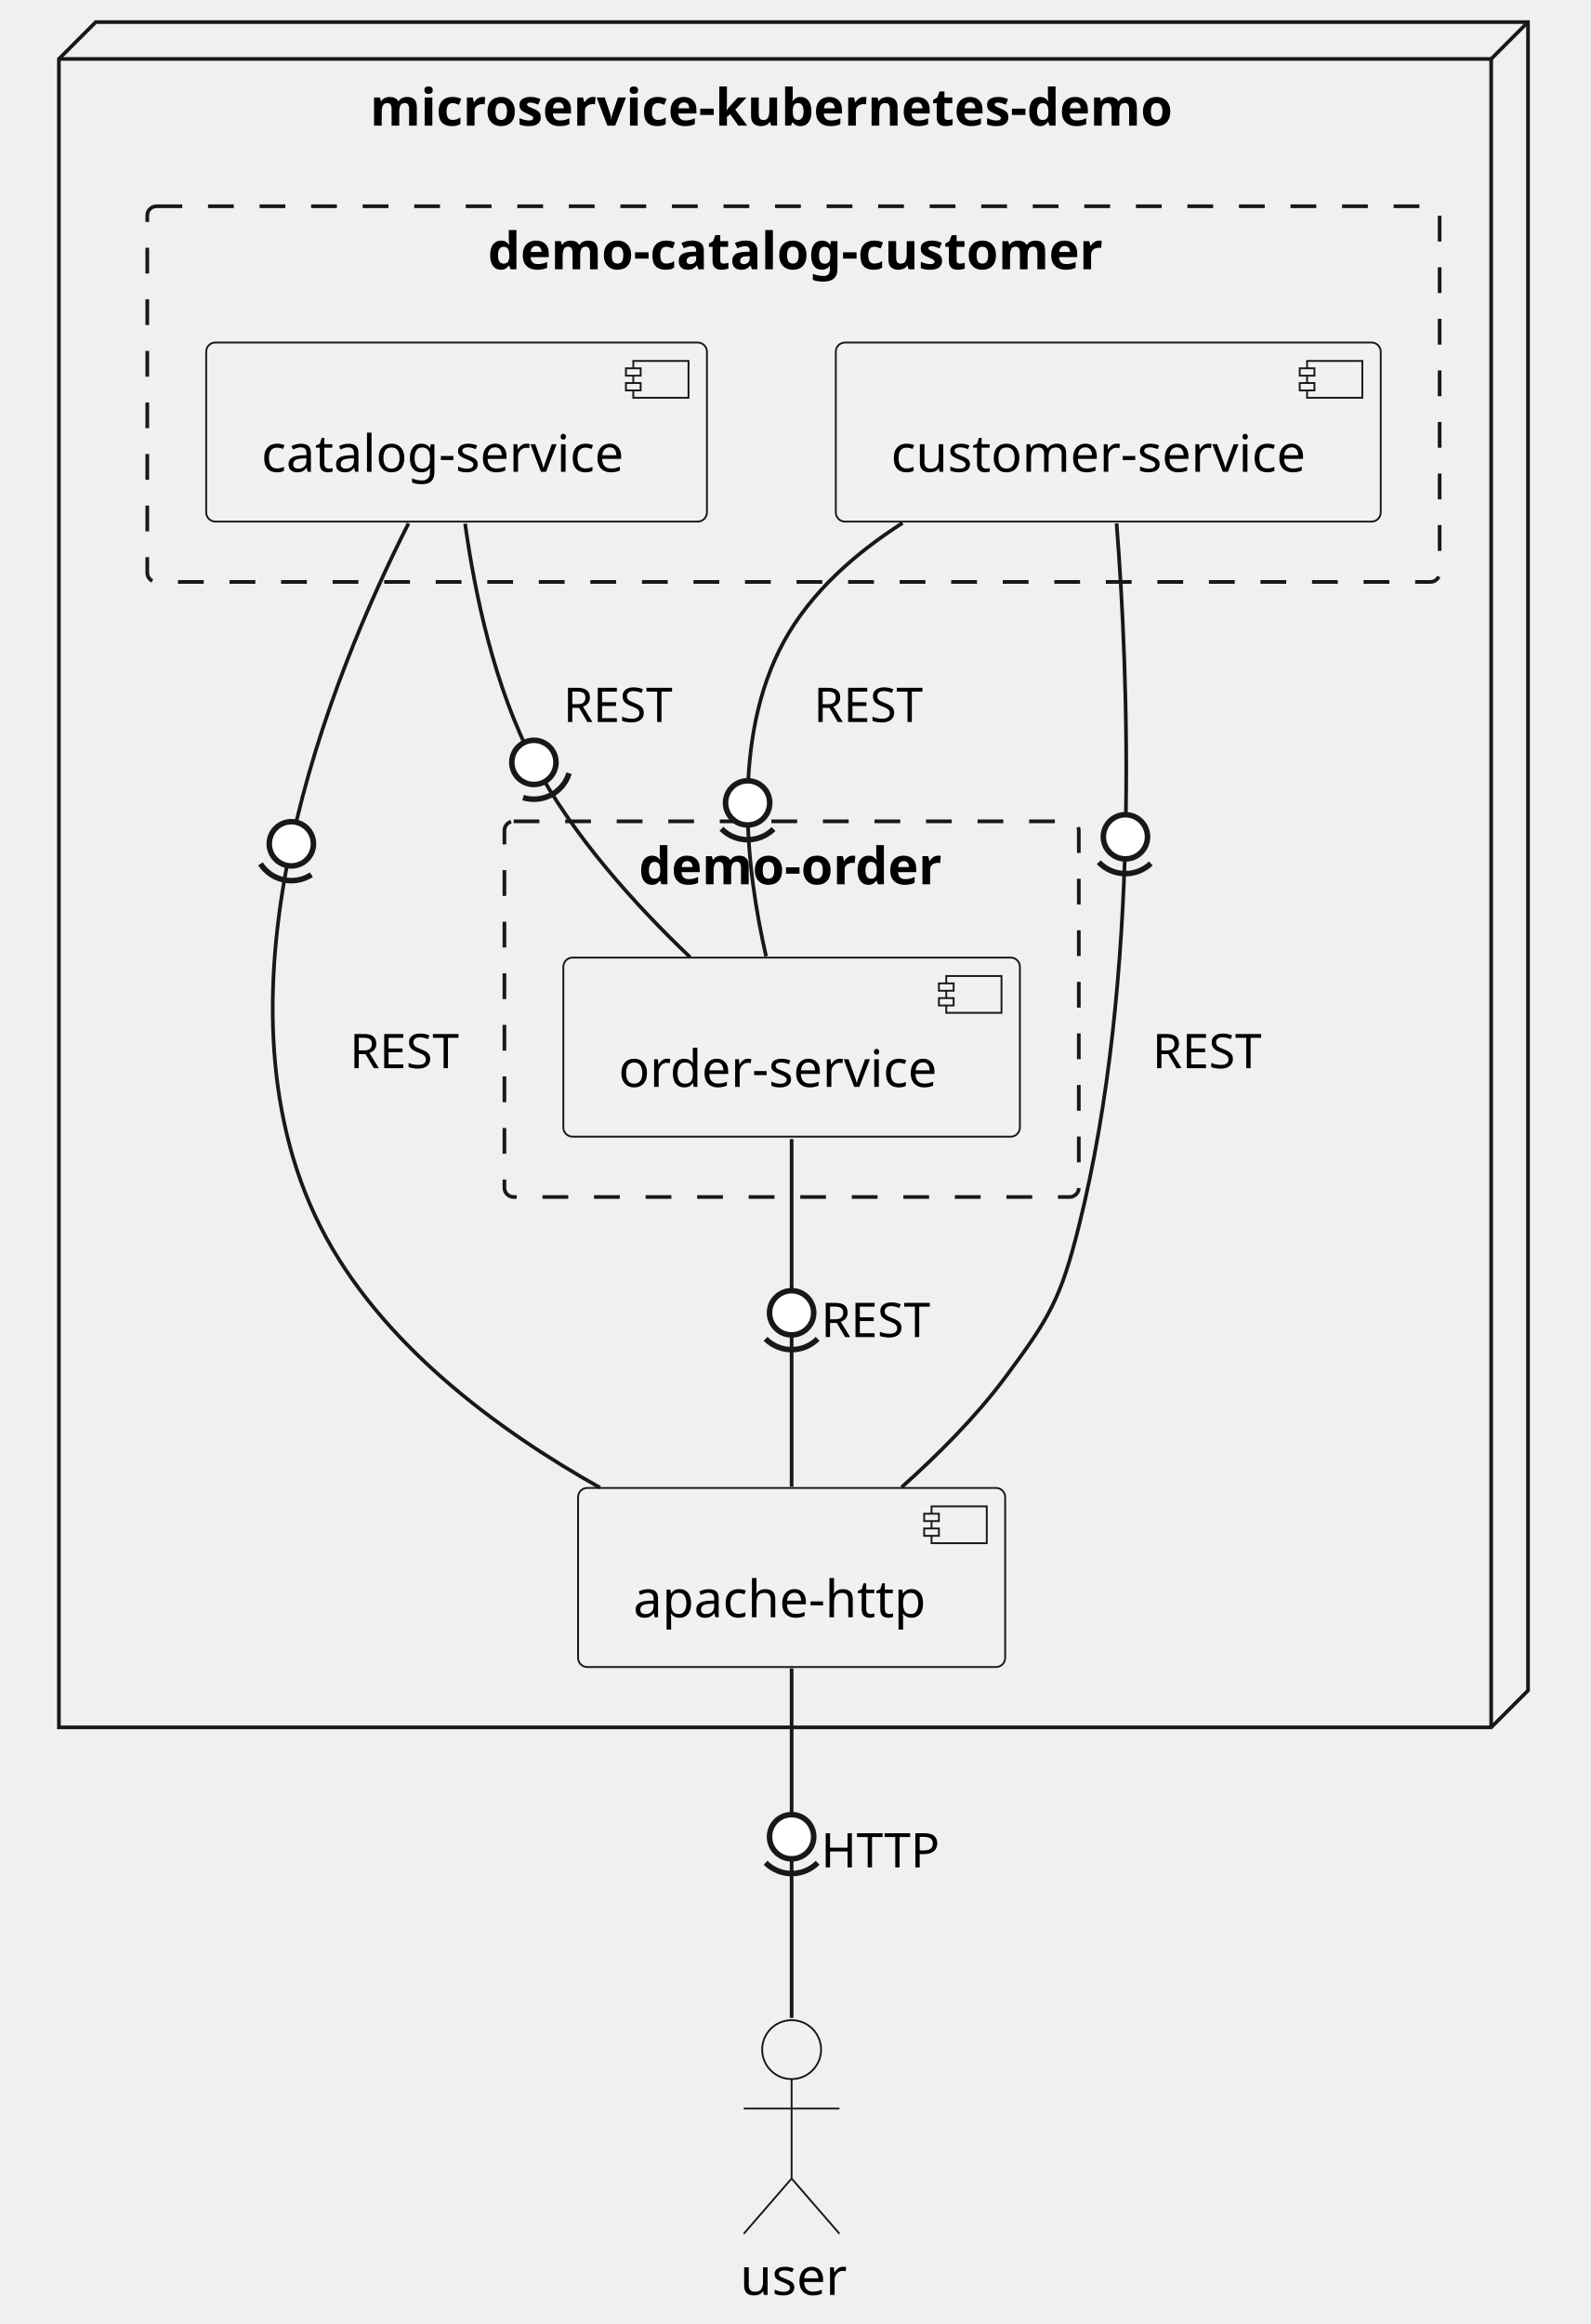
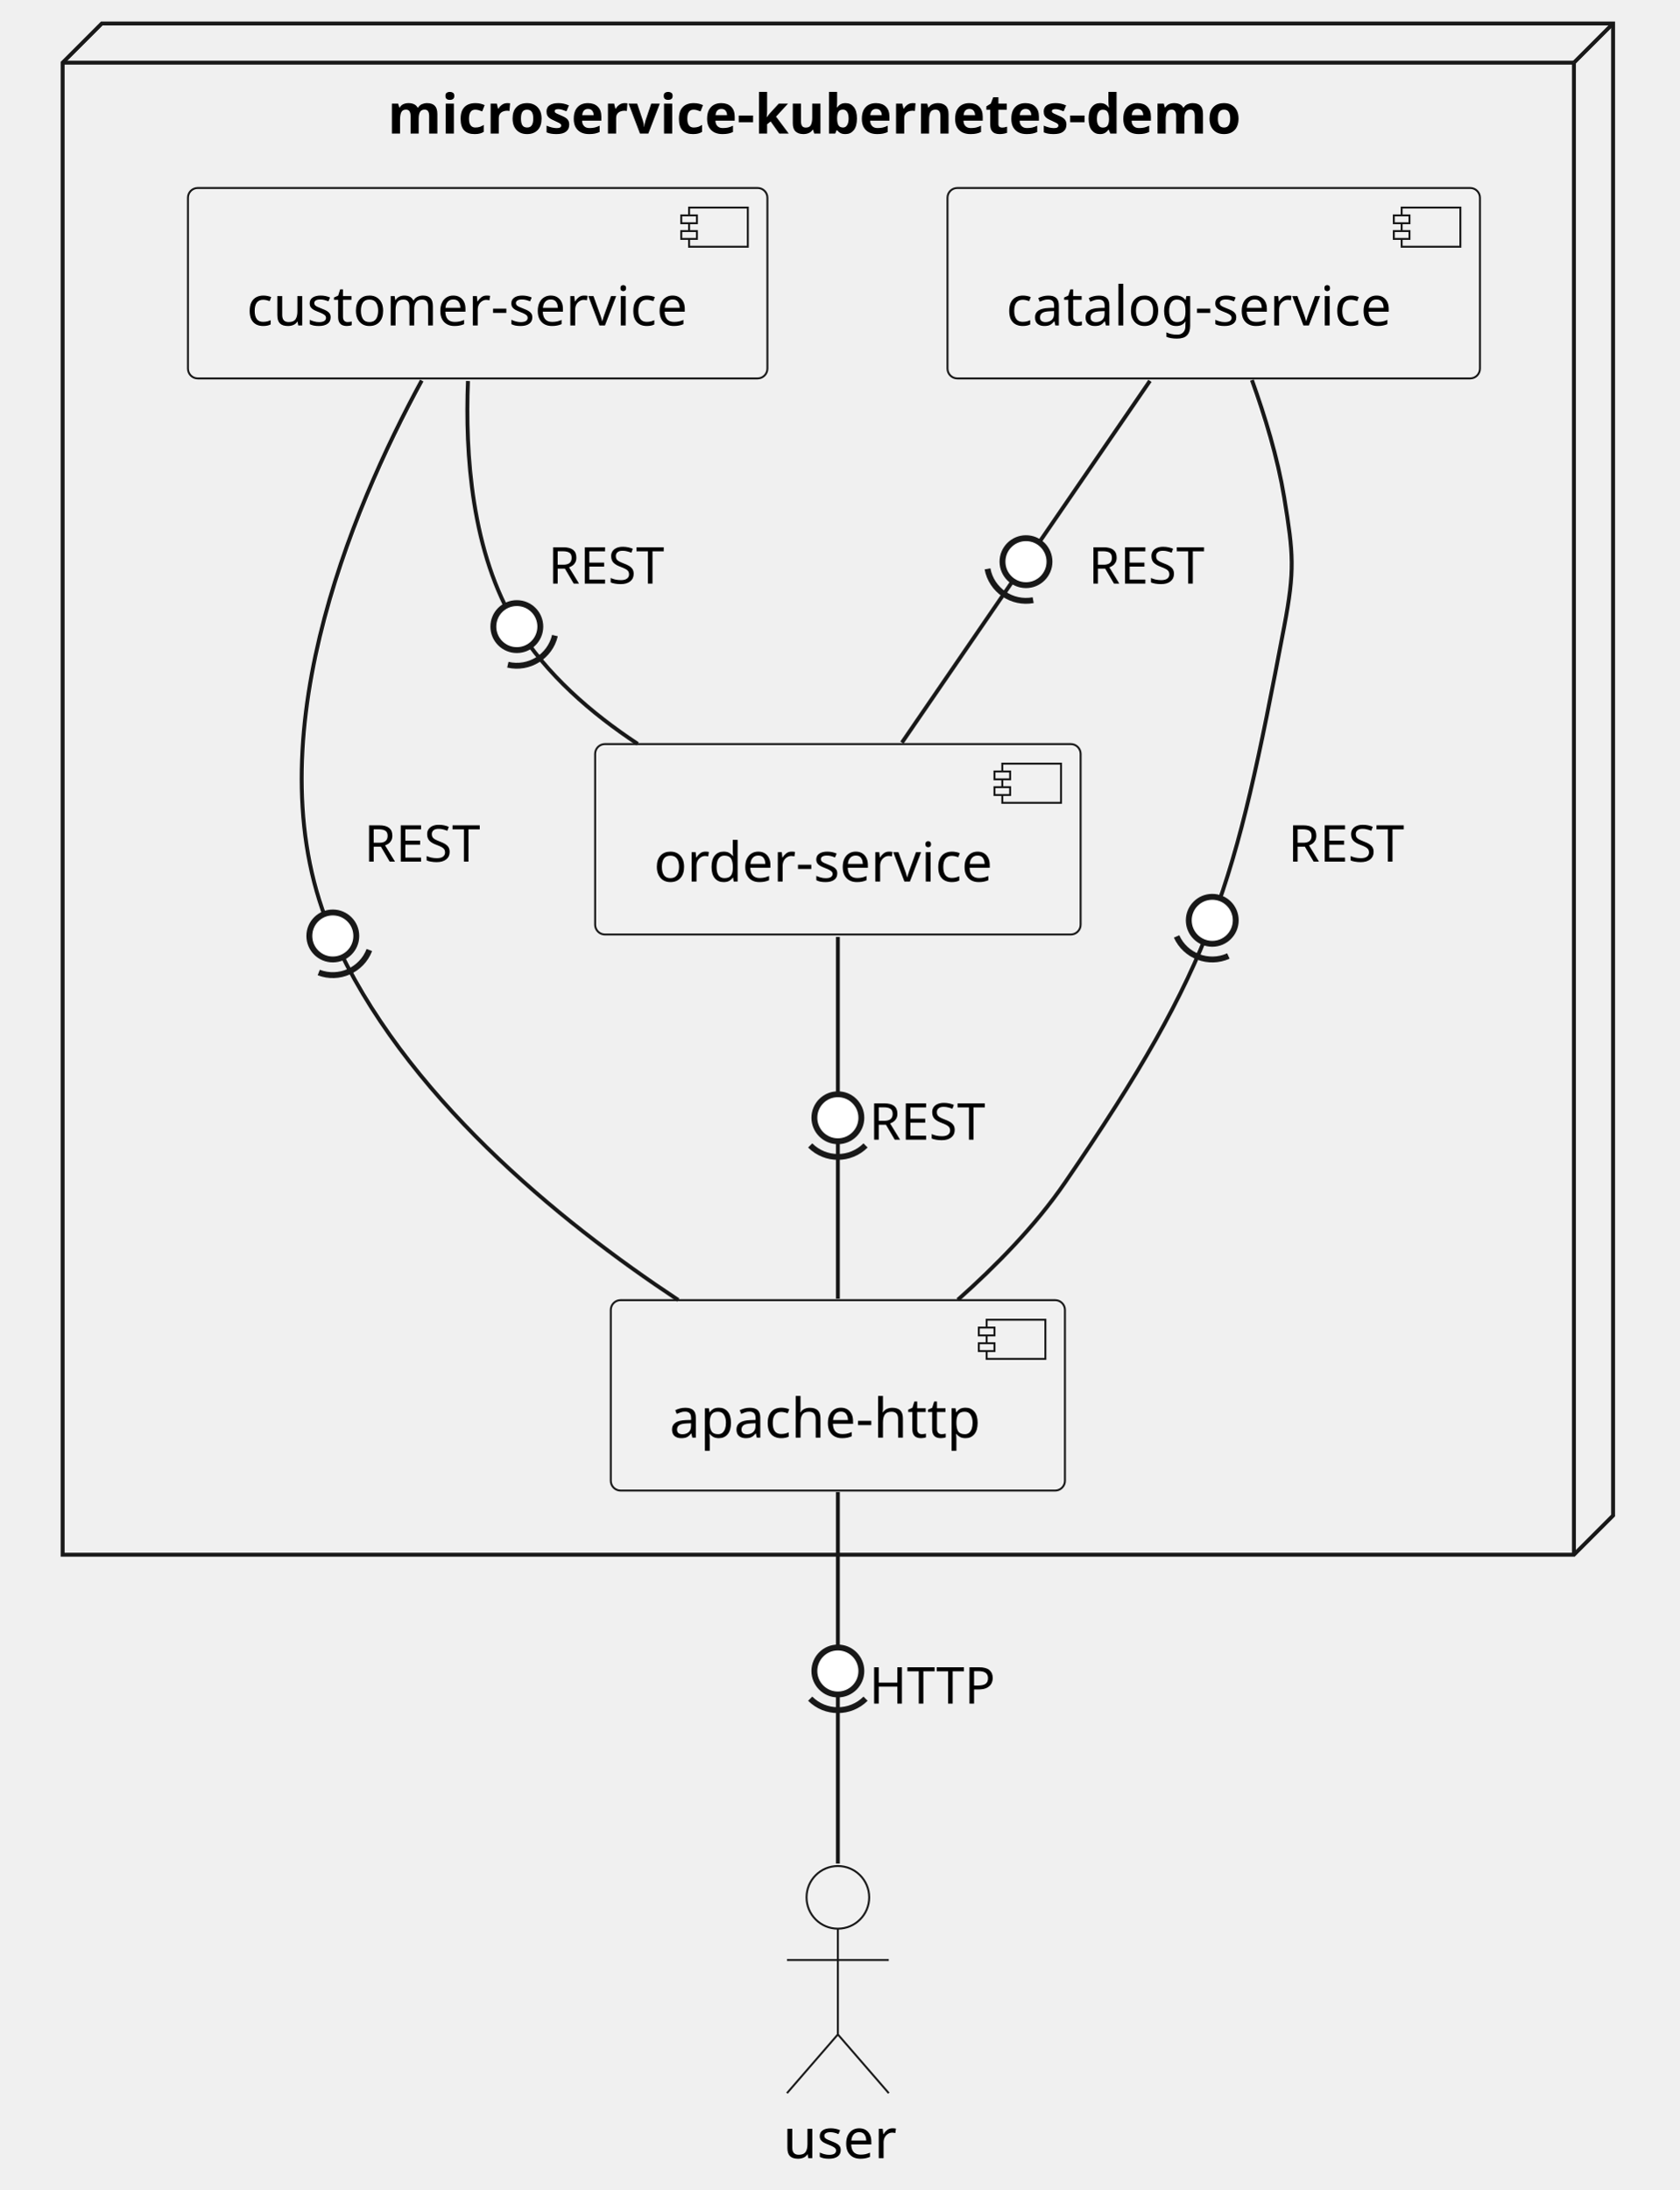
- <svg xmlns="http://www.w3.org/2000/svg" contentStyleType="text/css" height="631px" preserveAspectRatio="none" style="width:432px;height:631px;background:#FFFFFF;" version="1.1" viewBox="0 0 432 631" width="432px" zoomAndPan="magnify">
+ <svg xmlns="http://www.w3.org/2000/svg" contentStyleType="text/css" height="559px" preserveAspectRatio="none" style="width:429px;height:559px;background:#FFFFFF;" version="1.1" viewBox="0 0 429 559" width="429px" zoomAndPan="magnify">
  <defs />
  <g>
    <g id="cluster_microservice-kubernetes-demo">
-       <polygon fill="none" points="16,16,26,6,415,6,415,459,405,469,16,469,16,16" style="stroke:#181818;stroke-width:1.0;" />
-       <line style="stroke:#181818;stroke-width:1.0;" x1="405" x2="415" y1="16" y2="6" />
-       <line style="stroke:#181818;stroke-width:1.0;" x1="16" x2="405" y1="16" y2="16" />
-       <line style="stroke:#181818;stroke-width:1.0;" x1="405" x2="405" y1="16" y2="469" />
-       <text fill="#000000" font-family="sans-serif" font-size="14" font-weight="bold" lengthAdjust="spacing" textLength="222" x="100.5" y="34.107">microservice-kubernetes-demo</text>
+       <polygon fill="none" points="16,16,26,6,412,6,412,387,402,397,16,397,16,16" style="stroke:#181818;stroke-width:1.0;" />
+       <line style="stroke:#181818;stroke-width:1.0;" x1="402" x2="412" y1="16" y2="6" />
+       <line style="stroke:#181818;stroke-width:1.0;" x1="16" x2="402" y1="16" y2="16" />
+       <line style="stroke:#181818;stroke-width:1.0;" x1="402" x2="402" y1="16" y2="397" />
+       <text fill="#000000" font-family="sans-serif" font-size="14" font-weight="bold" lengthAdjust="spacing" textLength="222" x="99" y="34.107">microservice-kubernetes-demo</text>
    </g>
-     <g id="cluster_demoCatalogCustomer">
-       <rect fill="none" height="102" rx="2.5" ry="2.5" style="stroke:#181818;stroke-width:1.0;stroke-dasharray:7.0,7.0;" width="351" x="40" y="56" />
-       <text fill="#000000" font-family="sans-serif" font-size="14" font-weight="bold" lengthAdjust="spacing" textLength="166" x="132.5" y="73.107">demo-catalog-customer</text>
+     <g id="elem_catalogService">
+       <rect fill="#F1F1F1" height="48.621" rx="2.5" ry="2.5" style="stroke:#181818;stroke-width:0.5;" width="136" x="242" y="48" />
+       <rect fill="#F1F1F1" height="10" style="stroke:#181818;stroke-width:0.5;" width="15" x="358" y="53" />
+       <rect fill="#F1F1F1" height="2" style="stroke:#181818;stroke-width:0.5;" width="4" x="356" y="55" />
+       <rect fill="#F1F1F1" height="2" style="stroke:#181818;stroke-width:0.5;" width="4" x="356" y="59" />
+       <text fill="#000000" font-family="sans-serif" font-size="14" lengthAdjust="spacing" textLength="96" x="257" y="83.107">catalog-service</text>
    </g>
-     <g id="cluster_demoOrder">
-       <rect fill="none" height="102" rx="2.5" ry="2.5" style="stroke:#181818;stroke-width:1.0;stroke-dasharray:7.0,7.0;" width="156" x="137" y="223" />
-       <text fill="#000000" font-family="sans-serif" font-size="14" font-weight="bold" lengthAdjust="spacing" textLength="83" x="173.5" y="240.107">demo-order</text>
+     <g id="elem_customerService">
+       <rect fill="#F1F1F1" height="48.621" rx="2.5" ry="2.5" style="stroke:#181818;stroke-width:0.5;" width="148" x="48" y="48" />
+       <rect fill="#F1F1F1" height="10" style="stroke:#181818;stroke-width:0.5;" width="15" x="176" y="53" />
+       <rect fill="#F1F1F1" height="2" style="stroke:#181818;stroke-width:0.5;" width="4" x="174" y="55" />
+       <rect fill="#F1F1F1" height="2" style="stroke:#181818;stroke-width:0.5;" width="4" x="174" y="59" />
+       <text fill="#000000" font-family="sans-serif" font-size="14" lengthAdjust="spacing" textLength="108" x="63" y="83.107">customer-service</text>
+     </g>
+     <g id="elem_orderService">
+       <rect fill="#F1F1F1" height="48.621" rx="2.5" ry="2.5" style="stroke:#181818;stroke-width:0.5;" width="124" x="152" y="190" />
+       <rect fill="#F1F1F1" height="10" style="stroke:#181818;stroke-width:0.5;" width="15" x="256" y="195" />
+       <rect fill="#F1F1F1" height="2" style="stroke:#181818;stroke-width:0.5;" width="4" x="254" y="197" />
+       <rect fill="#F1F1F1" height="2" style="stroke:#181818;stroke-width:0.5;" width="4" x="254" y="201" />
+       <text fill="#000000" font-family="sans-serif" font-size="14" lengthAdjust="spacing" textLength="84" x="167" y="225.107">order-service</text>
    </g>
    <g id="elem_apacheHttp">
-       <rect fill="#F1F1F1" height="48.621" rx="2.5" ry="2.5" style="stroke:#181818;stroke-width:0.5;" width="116" x="157" y="404" />
-       <rect fill="#F1F1F1" height="10" style="stroke:#181818;stroke-width:0.5;" width="15" x="253" y="409" />
-       <rect fill="#F1F1F1" height="2" style="stroke:#181818;stroke-width:0.5;" width="4" x="251" y="411" />
-       <rect fill="#F1F1F1" height="2" style="stroke:#181818;stroke-width:0.5;" width="4" x="251" y="415" />
-       <text fill="#000000" font-family="sans-serif" font-size="14" lengthAdjust="spacing" textLength="76" x="172" y="439.107">apache-http</text>
-     </g>
-     <g id="elem_catalogService">
-       <rect fill="#F1F1F1" height="48.621" rx="2.5" ry="2.5" style="stroke:#181818;stroke-width:0.5;" width="136" x="56" y="93" />
-       <rect fill="#F1F1F1" height="10" style="stroke:#181818;stroke-width:0.5;" width="15" x="172" y="98" />
-       <rect fill="#F1F1F1" height="2" style="stroke:#181818;stroke-width:0.5;" width="4" x="170" y="100" />
-       <rect fill="#F1F1F1" height="2" style="stroke:#181818;stroke-width:0.5;" width="4" x="170" y="104" />
-       <text fill="#000000" font-family="sans-serif" font-size="14" lengthAdjust="spacing" textLength="96" x="71" y="128.107">catalog-service</text>
-     </g>
-     <g id="elem_customerService">
-       <rect fill="#F1F1F1" height="48.621" rx="2.5" ry="2.5" style="stroke:#181818;stroke-width:0.5;" width="148" x="227" y="93" />
-       <rect fill="#F1F1F1" height="10" style="stroke:#181818;stroke-width:0.5;" width="15" x="355" y="98" />
-       <rect fill="#F1F1F1" height="2" style="stroke:#181818;stroke-width:0.5;" width="4" x="353" y="100" />
-       <rect fill="#F1F1F1" height="2" style="stroke:#181818;stroke-width:0.5;" width="4" x="353" y="104" />
-       <text fill="#000000" font-family="sans-serif" font-size="14" lengthAdjust="spacing" textLength="108" x="242" y="128.107">customer-service</text>
-     </g>
-     <g id="elem_orderService">
-       <rect fill="#F1F1F1" height="48.621" rx="2.5" ry="2.5" style="stroke:#181818;stroke-width:0.5;" width="124" x="153" y="260" />
-       <rect fill="#F1F1F1" height="10" style="stroke:#181818;stroke-width:0.5;" width="15" x="257" y="265" />
-       <rect fill="#F1F1F1" height="2" style="stroke:#181818;stroke-width:0.5;" width="4" x="255" y="267" />
-       <rect fill="#F1F1F1" height="2" style="stroke:#181818;stroke-width:0.5;" width="4" x="255" y="271" />
-       <text fill="#000000" font-family="sans-serif" font-size="14" lengthAdjust="spacing" textLength="84" x="168" y="295.107">order-service</text>
+       <rect fill="#F1F1F1" height="48.621" rx="2.5" ry="2.5" style="stroke:#181818;stroke-width:0.5;" width="116" x="156" y="332" />
+       <rect fill="#F1F1F1" height="10" style="stroke:#181818;stroke-width:0.5;" width="15" x="252" y="337" />
+       <rect fill="#F1F1F1" height="2" style="stroke:#181818;stroke-width:0.5;" width="4" x="250" y="339" />
+       <rect fill="#F1F1F1" height="2" style="stroke:#181818;stroke-width:0.5;" width="4" x="250" y="343" />
+       <text fill="#000000" font-family="sans-serif" font-size="14" lengthAdjust="spacing" textLength="76" x="171" y="367.107">apache-http</text>
    </g>
    <g id="elem_user">
-       <ellipse cx="215" cy="556.5" fill="#F1F1F1" rx="8" ry="8" style="stroke:#181818;stroke-width:0.5;" />
-       <path d="M215,564.5 L215,591.5 M202,572.5 L228,572.5 M215,591.5 L202,606.5 M215,591.5 L228,606.5 " fill="none" style="stroke:#181818;stroke-width:0.5;" />
-       <text fill="#000000" font-family="sans-serif" font-size="14" lengthAdjust="spacing" textLength="28" x="201" y="623.107">user</text>
+       <ellipse cx="214" cy="484.5" fill="#F1F1F1" rx="8" ry="8" style="stroke:#181818;stroke-width:0.5;" />
+       <path d="M214,492.5 L214,519.5 M201,500.5 L227,500.5 M214,519.5 L201,534.5 M214,519.5 L227,534.5 " fill="none" style="stroke:#181818;stroke-width:0.5;" />
+       <text fill="#000000" font-family="sans-serif" font-size="14" lengthAdjust="spacing" textLength="28" x="200" y="551.107">user</text>
    </g>
    <g id="link_apacheHttp_user">
-       <path d="M215,453 C215,478.07 215,518.16 215,547.88 " fill="none" id="apacheHttp-user" style="stroke:#181818;stroke-width:1.0;" />
-       <text fill="#000000" font-family="sans-serif" font-size="13" lengthAdjust="spacing" textLength="32" x="223" y="507.028">HTTP</text>
-       <path d="M207.929,505.767 A10,10 0 0 0 222.071 505.767" fill="none" style="stroke:#181818;stroke-width:1.5;" />
-       <ellipse cx="215" cy="498.696" fill="#FFFFFF" rx="6" ry="6" style="stroke:#181818;stroke-width:1.5;" />
+       <path d="M214,381 C214,406.07 214,446.16 214,475.88 " fill="none" id="apacheHttp-user" style="stroke:#181818;stroke-width:1.0;" />
+       <text fill="#000000" font-family="sans-serif" font-size="13" lengthAdjust="spacing" textLength="32" x="222" y="435.028">HTTP</text>
+       <path d="M206.929,433.767 A10,10 0 0 0 221.071 433.767" fill="none" style="stroke:#181818;stroke-width:1.5;" />
+       <ellipse cx="214" cy="426.696" fill="#FFFFFF" rx="6" ry="6" style="stroke:#181818;stroke-width:1.5;" />
    </g>
    <g id="link_catalogService_apacheHttp">
-       <path d="M110.95,142.11 C90.13,183.17 54.9,269.41 87,333 C102.93,364.56 134.93,388.19 162.95,403.92 " fill="none" id="catalogService-apacheHttp" style="stroke:#181818;stroke-width:1.0;" />
-       <text fill="#000000" font-family="sans-serif" font-size="13" lengthAdjust="spacing" textLength="34" x="95" y="290.028">REST</text>
-       <path d="M70.738,234.545 A10,10 0 0 0 84.569 237.498" fill="none" style="stroke:#181818;stroke-width:1.5;" />
-       <ellipse cx="79.13" cy="229.106" fill="#FFFFFF" rx="6" ry="6" style="stroke:#181818;stroke-width:1.5;" />
+       <path d="M319.76,97.05 C323.07,106.23 326.35,116.94 328,127 C330.37,141.47 330.74,145.59 328,160 C315.33,226.65 310.34,246.03 272,302 C264.49,312.96 254.34,323.3 244.64,331.91 " fill="none" id="catalogService-apacheHttp" style="stroke:#181818;stroke-width:1.0;" />
+       <text fill="#000000" font-family="sans-serif" font-size="13" lengthAdjust="spacing" textLength="34" x="329" y="220.028">REST</text>
+       <path d="M300.512,239.12 A10,10 0 0 0 313.741 244.119" fill="none" style="stroke:#181818;stroke-width:1.5;" />
+       <ellipse cx="309.626" cy="235.005" fill="#FFFFFF" rx="6" ry="6" style="stroke:#181818;stroke-width:1.5;" />
    </g>
    <g id="link_customerService_apacheHttp">
-       <path d="M303.26,142.12 C306.4,182.11 309.94,265.4 293,333 C288.07,352.67 285.1,357.74 273,374 C264.98,384.77 254.61,395.13 244.85,403.83 " fill="none" id="customerService-apacheHttp" style="stroke:#181818;stroke-width:1.0;" />
-       <text fill="#000000" font-family="sans-serif" font-size="13" lengthAdjust="spacing" textLength="34" x="313" y="290.028">REST</text>
-       <path d="M298.418,234.102 A10,10 0 0 0 312.556 234.448" fill="none" style="stroke:#181818;stroke-width:1.5;" />
-       <ellipse cx="305.66" cy="227.206" fill="#FFFFFF" rx="6" ry="6" style="stroke:#181818;stroke-width:1.5;" />
+       <path d="M107.71,97.17 C89.77,130.15 63.78,191.24 85,239 C102.95,279.4 142.6,311.71 173.24,331.97 " fill="none" id="customerService-apacheHttp" style="stroke:#181818;stroke-width:1.0;" />
+       <text fill="#000000" font-family="sans-serif" font-size="13" lengthAdjust="spacing" textLength="34" x="93" y="220.028">REST</text>
+       <path d="M81.409,248.333 A10,10 0 0 0 94.333 242.591" fill="none" style="stroke:#181818;stroke-width:1.5;" />
+       <ellipse cx="85" cy="239" fill="#FFFFFF" rx="6" ry="6" style="stroke:#181818;stroke-width:1.5;" />
    </g>
    <g id="link_orderService_apacheHttp">
-       <path d="M215,309.27 C215,335.48 215,377.41 215,403.65 " fill="none" id="orderService-apacheHttp" style="stroke:#181818;stroke-width:1.0;" />
-       <text fill="#000000" font-family="sans-serif" font-size="13" lengthAdjust="spacing" textLength="34" x="223" y="363.028">REST</text>
-       <path d="M207.929,363.52 A10,10 0 0 0 222.071 363.52" fill="none" style="stroke:#181818;stroke-width:1.5;" />
-       <ellipse cx="215" cy="356.449" fill="#FFFFFF" rx="6" ry="6" style="stroke:#181818;stroke-width:1.5;" />
+       <path d="M214,239.25 C214,264.99 214,305.84 214,331.63 " fill="none" id="orderService-apacheHttp" style="stroke:#181818;stroke-width:1.0;" />
+       <text fill="#000000" font-family="sans-serif" font-size="13" lengthAdjust="spacing" textLength="34" x="222" y="291.028">REST</text>
+       <path d="M206.929,292.492 A10,10 0 0 0 221.071 292.492" fill="none" style="stroke:#181818;stroke-width:1.5;" />
+       <ellipse cx="214" cy="285.421" fill="#FFFFFF" rx="6" ry="6" style="stroke:#181818;stroke-width:1.5;" />
    </g>
    <g id="link_catalogService_orderService">
-       <path d="M126.32,142.19 C128.9,160.71 134.21,186.63 145,207 C155.62,227.05 172.74,245.89 187.39,259.86 " fill="none" id="catalogService-orderService" style="stroke:#181818;stroke-width:1.0;" />
-       <text fill="#000000" font-family="sans-serif" font-size="13" lengthAdjust="spacing" textLength="34" x="153" y="196.028">REST</text>
-       <path d="M142.061,216.559 A10,10 0 0 0 154.559 209.939" fill="none" style="stroke:#181818;stroke-width:1.5;" />
-       <ellipse cx="145" cy="207" fill="#FFFFFF" rx="6" ry="6" style="stroke:#181818;stroke-width:1.5;" />
+       <path d="M293.71,97.25 C276.06,122.99 248.05,163.84 230.36,189.63 " fill="none" id="catalogService-orderService" style="stroke:#181818;stroke-width:1.0;" />
+       <text fill="#000000" font-family="sans-serif" font-size="13" lengthAdjust="spacing" textLength="34" x="278" y="149.028">REST</text>
+       <path d="M252.219,145.254 A10,10 0 0 0 263.883 153.252" fill="none" style="stroke:#181818;stroke-width:1.5;" />
+       <ellipse cx="262.05" cy="143.421" fill="#FFFFFF" rx="6" ry="6" style="stroke:#181818;stroke-width:1.5;" />
    </g>
    <g id="link_customerService_orderService">
-       <path d="M245.13,142 C232.32,150.17 220.33,160.71 213,174 C198.4,200.47 202.71,236.3 208.07,259.65 " fill="none" id="customerService-orderService" style="stroke:#181818;stroke-width:1.0;" />
-       <text fill="#000000" font-family="sans-serif" font-size="13" lengthAdjust="spacing" textLength="34" x="221" y="196.028">REST</text>
-       <path d="M195.943,225.03 A10,10 0 0 0 210.085 225.102" fill="none" style="stroke:#181818;stroke-width:1.5;" />
-       <ellipse cx="203.05" cy="217.995" fill="#FFFFFF" rx="6" ry="6" style="stroke:#181818;stroke-width:1.5;" />
+       <path d="M119.52,97.29 C118.77,115.73 120.39,141.23 132,160 C139.51,172.14 150.92,182.08 162.86,189.95 " fill="none" id="customerService-orderService" style="stroke:#181818;stroke-width:1.0;" />
+       <text fill="#000000" font-family="sans-serif" font-size="13" lengthAdjust="spacing" textLength="34" x="140" y="149.028">REST</text>
+       <path d="M129.706,169.733 A10,10 0 0 0 141.733 162.294" fill="none" style="stroke:#181818;stroke-width:1.5;" />
+       <ellipse cx="132" cy="160" fill="#FFFFFF" rx="6" ry="6" style="stroke:#181818;stroke-width:1.5;" />
    </g>
  </g>
</svg>
